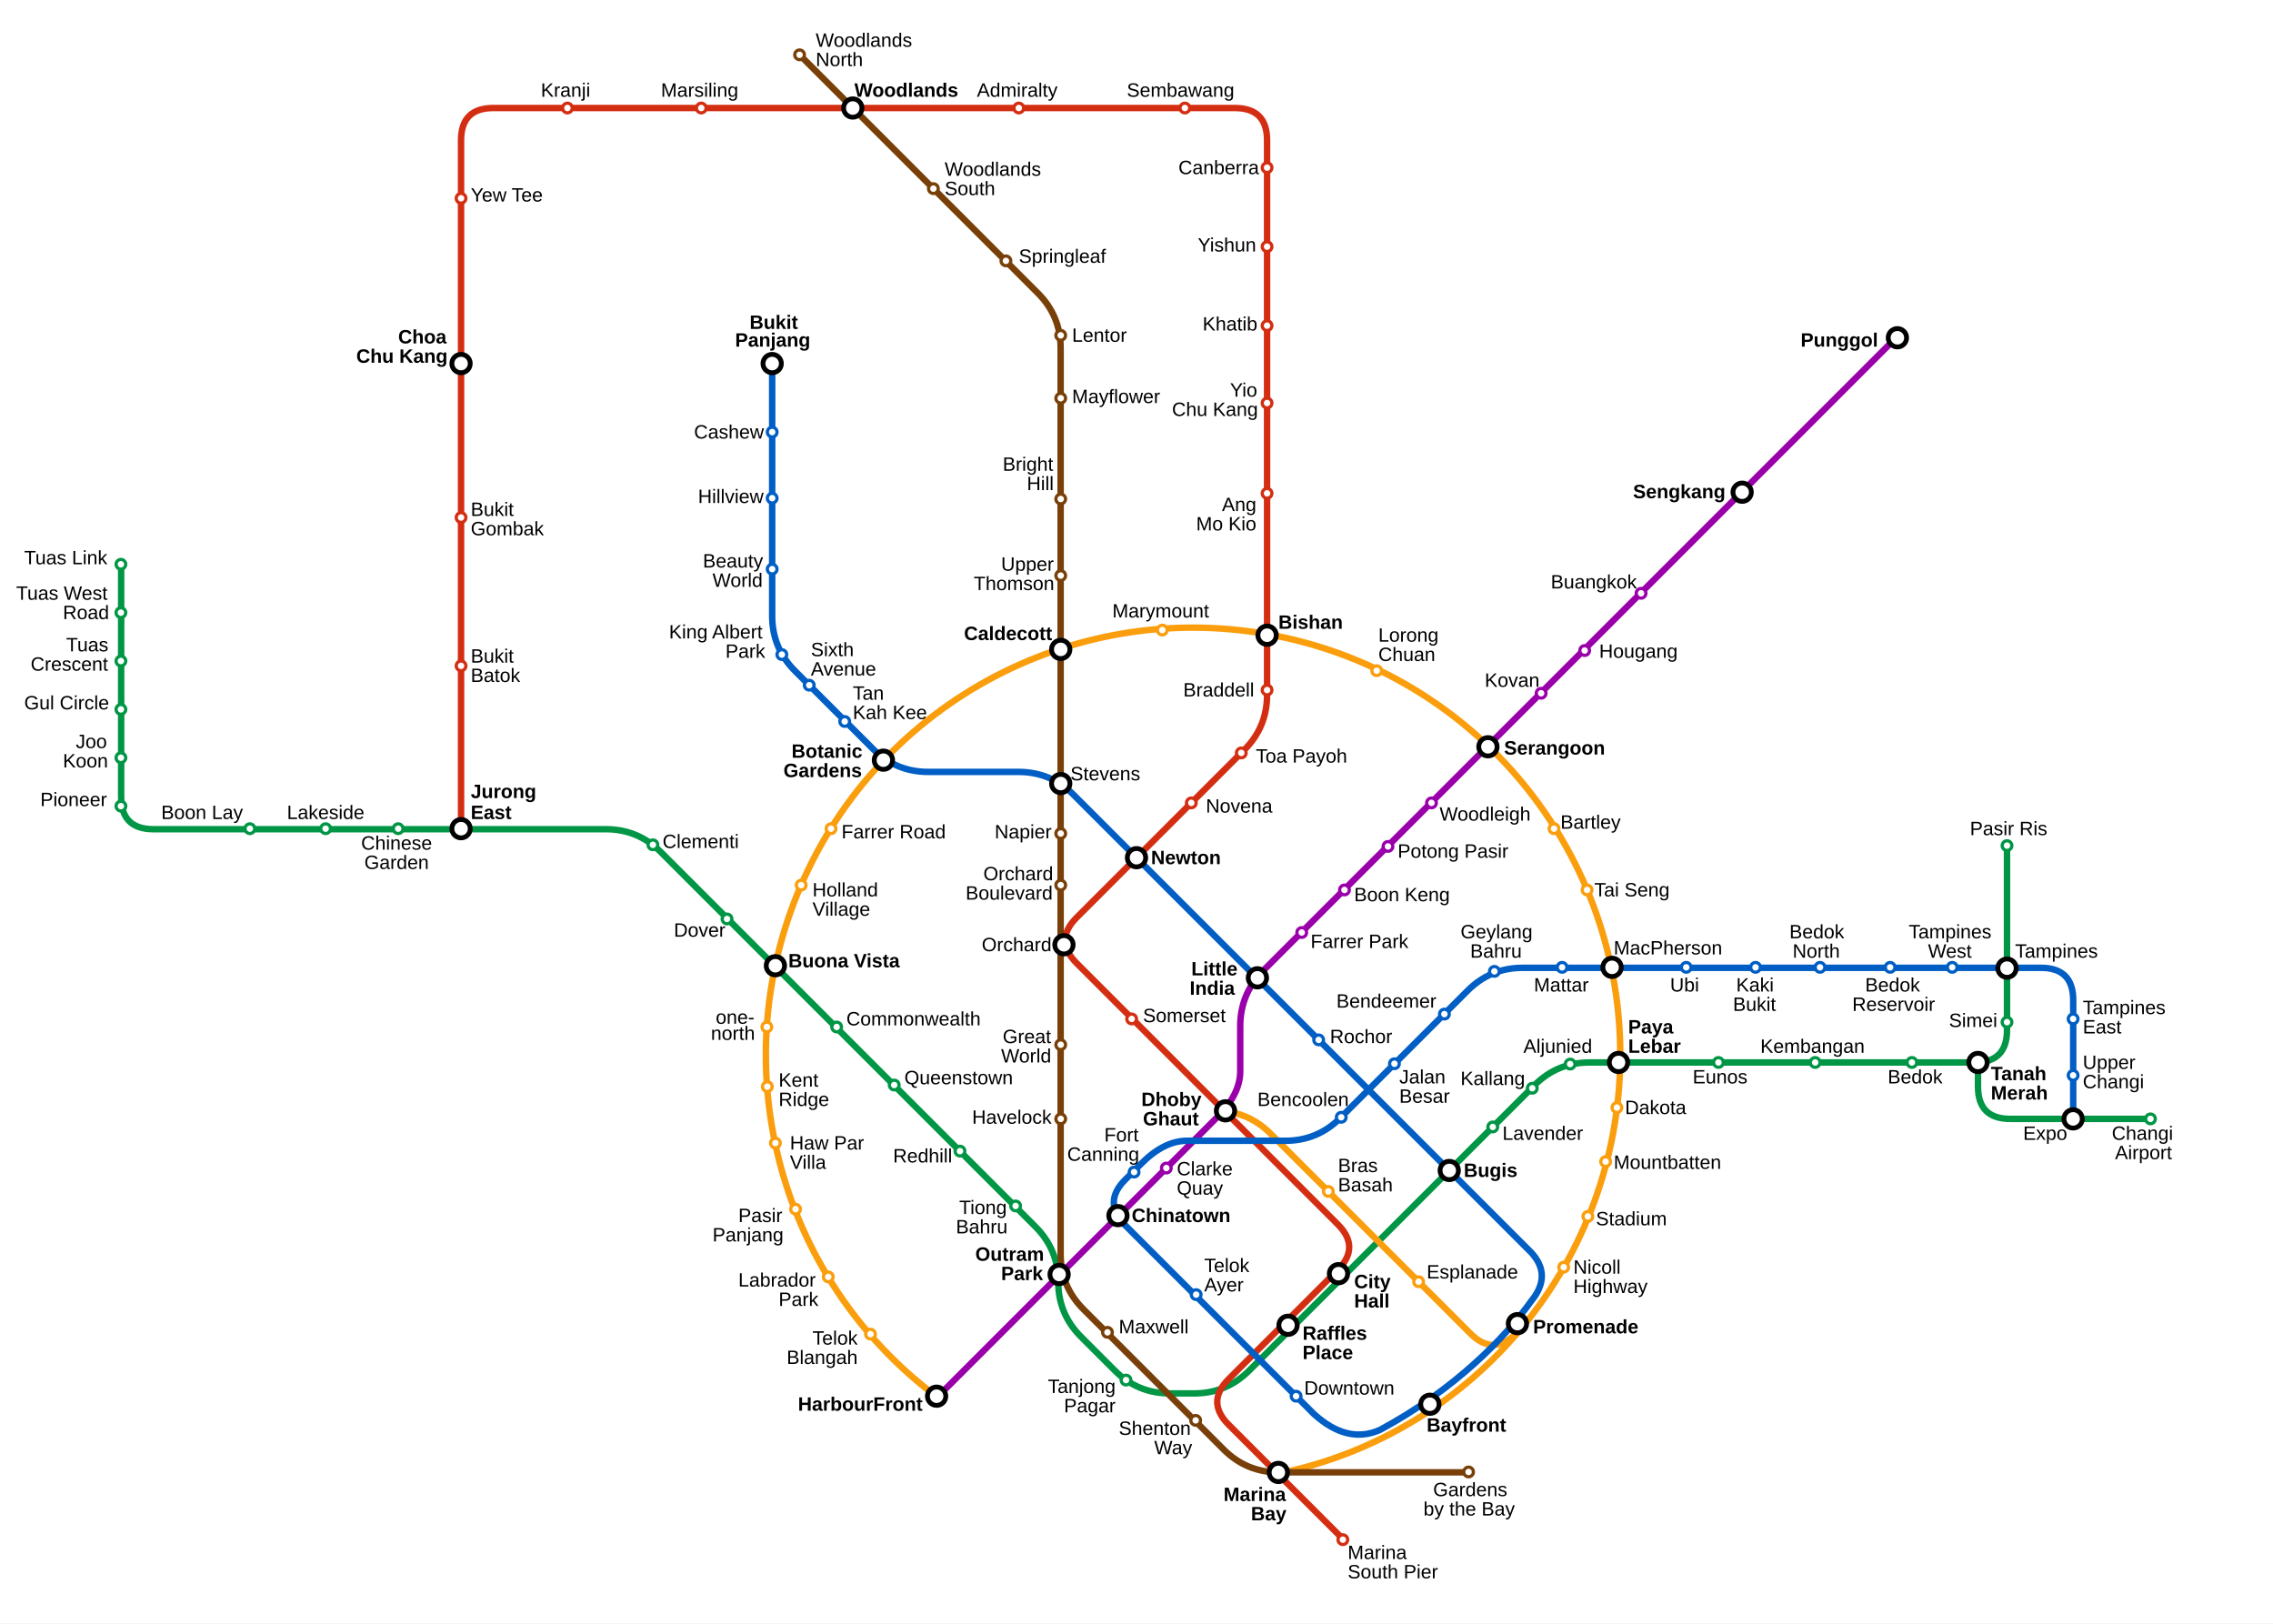
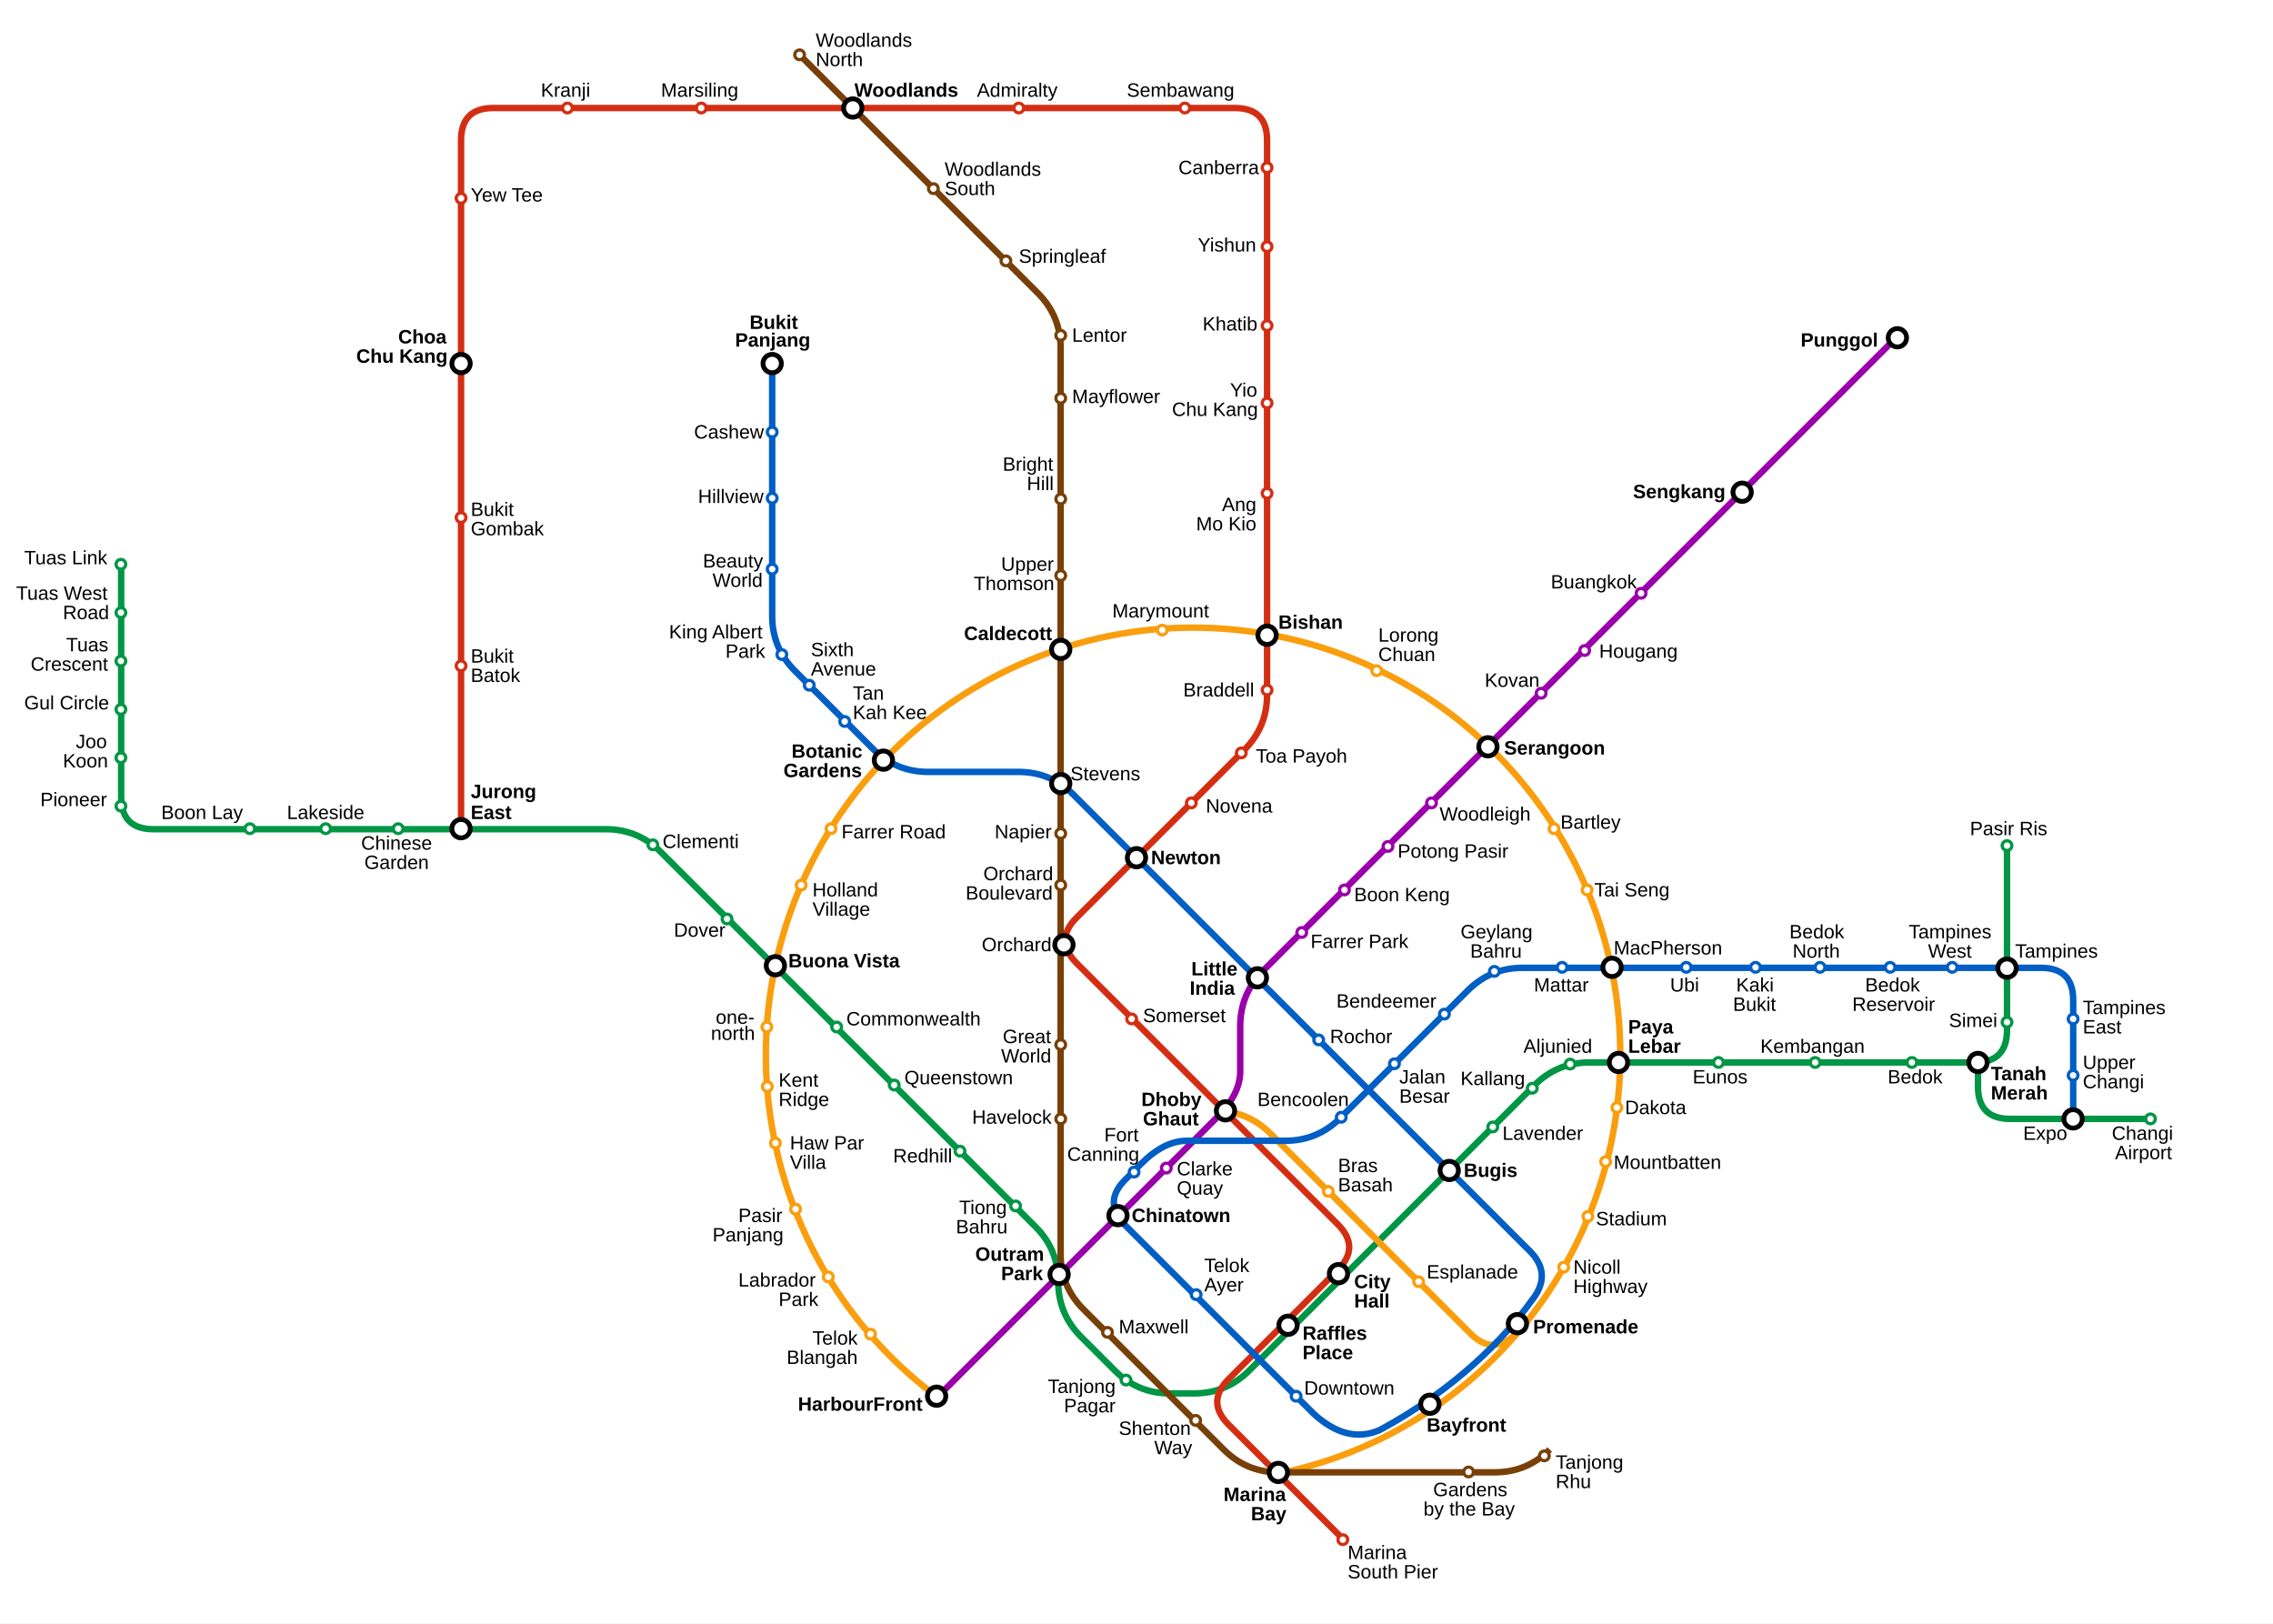
<svg xmlns="http://www.w3.org/2000/svg" xmlns:xlink="http://www.w3.org/1999/xlink" id="svg-object" version="1.1" height="1007" width="1410">
  <rect id="bg" height="1007" width="1410" y="0" x="0" fill="#ffffff" />
  <g id="lines" fill="none" stroke-width="4">
    <g id="ew" stroke="#009645">
      <path d="m1227 658v16q0 20 20 20h84" />
      <path d="m1245 523 v116 q0 20 -20 20 h-239 q-20 0 -34.14 14.14 l-177 177 q-14.14 14.14-34.14 14.14 h-15 q-20 0 -34.14 -14.14 l-21-21 q-14.14-14.14-14.14-34.14 q0-20-14.14-34.14 l-232.4-232.4 q-14.14-14.14-34.14-14.14 h-280.6 q-20 0-20 -20 v-146" />
    </g>
    <g id="ns" stroke="#d42e12">
      <path d="m286 514v-427q0-20 20-20h460q20 0 20 20v344 q0 20-14.14 34.14 l-104 104 q-14.14 14.14 0 28.28 l162 162 q14.14 14.14 0 28.28 l-67.7 67.7 q-14.14 14.14 0 28.28 l72 72" />
    </g>
    <g id="ne" stroke="#9900aa">
      <path d="m582 866 l173.2-173.2 q14.14-14.14 14.14-28.28 v-28 q0 -20 14.14 -34.34 l390 -390" />
    </g>
    <g id="cc" stroke="#fa9e0d">
      <path d="m754 689q20 0 34.14 14.14 l124 124 q14.14 14.14 28.28 0" />
      <path d="m582 867 A 265 265 0 1 1 793 914" />
    </g>
    <g id="dt" stroke="#005ec4">
      <path d="m479 225 v157 q0 20 14.14 34.14 l48.5 48.5 q14.14 14.14 34.14 14.14 h56 q20 0 34.14 14.14 l284 284 q13 14.14 0 30 c-16.1 22.6-47.3 54.9-93.9 80 q-20.34 9-41.1-10 l-121-121" />
      <path d="m698 760q-14.14 -14.14 0 -28.28 l10-10 q14.14-14.14 28.28-14.14 h61 q20 0 34.14 -14.14 l79-79 q14.14-14.14 34.14-14.14 h321.5 q20 0 20 20 v69" />
    </g>
    <g id="teex" stroke="#784008">
-       <path d="m496 34 l147.8 147.8 q14.14 14.14 14.14 34.14 v562 q0 20 14.14 34.14 l87 87 q14.14 14.14 34.14 14.14 h120" />
+       <path d="m496 34 l147.8 147.8 q14.14 14.14 14.14 34.14 v562 q0 20 14.14 34.14 l87 87 q14.14 14.14 34.14 14.14 h134 q20 0 34.14 -14.14" />
    </g>
  </g>
  <g id="stns_icons" fill="#ffffff" stroke-width="2">
    <a xlink:href="#ew" fill="#ffffff">
      <g id="stns_ew" stroke="#009645">
        <circle id="cg2" data-name="changi airport" data-value="65" cx="1334" cy="694" r="3" />
        <circle id="ew1" data-name="pasir ris" data-value="42" cx="1245" cy="524.5" r="3" />
        <circle id="ew3" data-name="simei" data-value="40" cx="1245" cy="634" r="3" />
        <circle id="ew5" data-name="bedok" data-value="38" cx="1186" cy="659" r="3" />
        <circle id="ew6" data-name="kembangan" data-value="37" cx="1126" cy="659" r="3" />
        <circle id="ew7" data-name="eunos" data-value="36" cx="1066" cy="659" r="3" />
        <circle id="ew9" data-name="aljunied" data-value="34" cx="974" cy="660" r="3" />
        <circle id="ew10" data-name="kallang" data-value="33" cx="950.5" cy="675" r="3" />
        <circle id="ew11" data-name="lavender" data-value="32" cx="926" cy="699" r="3" />
        <circle id="ew15" data-name="tanjong pagar" data-value="14" cx="698.5" cy="856" r="3" />
        <circle id="ew17" data-name="tiong bahru" data-value="16" cx="630" cy="748" r="3" />
        <circle id="ew18" data-name="redhill" data-value="17" cx="595.5" cy="714" r="3" />
        <circle id="ew19" data-name="queenstown" data-value="18" cx="554.7" cy="673" r="3" />
        <circle id="ew20" data-name="commonwealth" data-value="19" cx="519" cy="637" r="3" />
        <circle id="ew22" data-name="dover" data-value="" cx="451" cy="570" r="3" />
        <circle id="ew23" data-name="clementi" data-value="21" cx="405" cy="524" r="3" />
        <circle id="ew25" data-name="chinese garden" data-value="25" cx="247" cy="514" r="3" />
        <circle id="ew26" data-name="lakeside" data-value="26" cx="202" cy="514" r="3" />
        <circle id="ew27" data-name="boon lay" data-value="27" cx="155" cy="514" r="3" />
        <circle id="ew28" data-name="pioneer" data-value="66" cx="75" cy="500" r="3" />
        <circle id="ew29" data-name="joo koon" data-value="67" cx="75" cy="470" r="3" />
        <circle id="ew30" data-name="gul circle" data-value="69" cx="75" cy="440" r="3" />
        <circle id="ew31" data-name="tuas crescent" data-value="70" cx="75" cy="410" r="3" />
        <circle id="ew32" data-name="tuas west road" data-value="71" cx="75" cy="380" r="3" />
        <circle id="ew33" data-name="tuas link" data-value="72" cx="75" cy="350" r="3" />
      </g>
    </a>
    <a xlink:href="#ns" fill="#ffffff">
      <g id="stns_ns" stroke="#d42e12">
        <circle id="ns2" data-name="bukit batok" data-value="28" cx="286" cy="413" r="3" />
        <circle id="ns3" data-name="bukit gombak" data-value="29" cx="286" cy="321" r="3" />
        <circle id="ns5" data-name="yew tee" data-value="48" cx="286" cy="123" r="3" />
        <circle id="ns6" data-name="choa chu kang" data-value="" cx="286" cy="226" r="3" />
        <circle id="ns7" data-name="kranji" data-value="47" cx="352" cy="67" r="3" />
        <circle id="ns8" data-name="marsiling" data-value="46" cx="435" cy="67" r="3" />
        <circle id="ns10" data-name="admiralty" data-value="44" cx="632" cy="67" r="3" />
        <circle id="ns11" data-name="sembawang" data-value="43" cx="735" cy="67" r="3" />
        <circle id="ns12" data-name="canberra" data-value="72" cx="786" cy="104" r="3" />
        <circle id="ns13" data-name="yishun" data-value="22" cx="786" cy="153" r="3" />
        <circle id="ns14" data-name="khatib" data-value="23" cx="786" cy="202" r="3" />
        <circle id="ns15" data-name="yio chu kang" data-value="1" cx="786" cy="250" r="3" />
        <circle id="ns16" data-name="ang mo kio" data-value="2" cx="786" cy="306" r="3" />
        <circle id="ns18" data-name="bradell" data-value="4" cx="786" cy="428" r="3" />
        <circle id="ns19" data-name="toa payoh" data-value="5" cx="770" cy="467" r="3" />
        <circle id="ns20" data-name="novena" data-value="6" cx="739" cy="498" r="3" />
        <circle id="ns23" data-name="somerset" data-value="9" cx="702" cy="632" r="3" />
        <circle id="ns28" data-name="marina south pier" data-value="68" cx="833" cy="955" r="3" />
      </g>
    </a>
    <a xlink:href="#ne" fill="#ffffff">
      <g id="stns_ne" stroke="#9900aa">
        <circle id="ne5" data-name="clark quay" data-value="113" cx="723.5" cy="724.5" r="3" />
        <circle id="ne8" data-name="farrer park" data-value="110" cx="807.5" cy="578.4" r="3" />
        <circle id="ne9" data-name="boon keng" data-value="109" cx="834" cy="552" r="3" />
        <circle id="ne10" data-name="potong pasir" data-value="108" cx="861" cy="525" r="3" />
        <circle id="ne11" data-name="woodleigh" data-value="107" cx="888" cy="498" r="3" />
        <circle id="ne13" data-name="kovan" data-value="105" cx="956" cy="430" r="3" />
        <circle id="ne14" data-name="hougang" data-value="104" cx="983" cy="403.5" r="3" />
        <circle id="ne15" data-name="buangkok" data-value="103" cx="1018" cy="368" r="3" />
      </g>
    </a>
    <a xlink:href="#cc" fill="#ffffff">
      <g id="stns_cc" stroke="#fa9e0d">
        <circle id="cc2" data-name="bras basah" data-value="215" cx="824" cy="739" r="3" />
        <circle id="cc3" data-name="esplanade" data-value="214" cx="880" cy="795" r="3" />
        <circle id="cc5" data-name="nicoll highway" data-value="212" cx="970" cy="786" r="3" />
        <circle id="cc6" data-name="stadium" data-value="211" cx="985" cy="754.5" r="3" />
        <circle id="cc7" data-name="mountbatten" data-value="210" cx="996" cy="720.5" r="3" />
        <circle id="cc8" data-name="dakota" data-value="209" cx="1003" cy="687" r="3" />
        <circle id="cc11" data-name="tai seng" data-value="206" cx="984.5" cy="552" r="3" />
        <circle id="cc12" data-name="bartley" data-value="201" cx="964" cy="514" r="3" />
        <circle id="cc14" data-name="lorong chuan" data-value="203" cx="854" cy="416" r="3" />
        <circle id="cc16" data-name="marymount" data-value="205" cx="721" cy="390.8" r="3" />
        <circle id="cc20" data-name="farrer road" data-value="218" cx="515.5" cy="514" r="3" />
        <circle id="cc21" data-name="holland village" data-value="219" cx="497" cy="549" r="3" />
        <circle id="cc23" data-name="one-north" data-value="221" cx="475.7" cy="637" r="3" />
        <circle id="cc24" data-name="kent ridge" data-value="222" cx="476" cy="674" r="3" />
        <circle id="cc25" data-name="haw par villa" data-value="223" cx="481" cy="709" r="3" />
        <circle id="cc26" data-name="pasir panjang" data-value="224" cx="493.5" cy="750" r="3" />
        <circle id="cc27" data-name="labrador park" data-value="225" cx="513.8" cy="792" r="3" />
        <circle id="cc28" data-name="telok blangah" data-value="226" cx="540" cy="827.5" r="3" />
      </g>
    </a>
    <a xlink:href="#dt" fill="#ffffff">
      <g id="stns_dt" stroke="#005ec4">
        <circle id="dt2" data-name="cashew" data-value="307" cx="479" cy="268" r="3" />
        <circle id="dt3" data-name="hillview" data-value="308" cx="479" cy="309" r="3" />
        <circle id="dt5" data-name="beauty world" data-value="309" cx="479" cy="353" r="3" />
        <circle id="dt6" data-name="king albert park" data-value="310" cx="485" cy="406" r="3" />
        <circle id="dt7" data-name="sixth avenue" data-value="311" cx="502" cy="425" r="3" />
        <circle id="dt8" data-name="tan kah kee" data-value="312" cx="524" cy="447.5" r="3" />
        <circle id="dt13" data-name="rochor" data-value="317" cx="818" cy="645" r="3" />
        <circle id="dt17" data-name="downtown" data-value="303" cx="804" cy="866" r="3" />
        <circle id="dt18" data-name="telok ayer" data-value="304" cx="742" cy="803" r="3" />
        <circle id="dt20" data-name="fort canning" data-value="318" cx="703.5" cy="727" r="3" />
        <circle id="dt21" data-name="bencoolen" data-value="319" cx="832" cy="693" r="3" />
        <circle id="dt22" data-name="jalan besar" data-value="320" cx="865" cy="659.8" r="3" />
        <circle id="dt23" data-name="bendemeer" data-value="321" cx="896" cy="629" r="3" />
        <circle id="dt24" data-name="geylang bahru" data-value="322" cx="927" cy="602.5" r="3" />
        <circle id="dt25" data-name="mattar" data-value="323" cx="969" cy="600" r="3" />
        <circle id="dt27" data-name="ubi" data-value="325" cx="1046" cy="600" r="3" />
        <circle id="dt28" data-name="kaki bukit" data-value="326" cx="1089" cy="600" r="3" />
        <circle id="dt29" data-name="bedok north" data-value="327" cx="1129" cy="600" r="3" />
        <circle id="dt30" data-name="bedok reservoir" data-value="328" cx="1172.5" cy="600" r="3" />
        <circle id="dt31" data-name="tampines west" data-value="329" cx="1211" cy="600" r="3" />
        <circle id="dt33" data-name="tampines east" data-value="331" cx="1286" cy="632" r="3" />
        <circle id="dt34" data-name="upper changi" data-value="332" cx="1286" cy="667" r="3" />
      </g>
    </a>
    <a xlink:href="#te" fill="#ffffff">
      <g id="stns_te" stroke="#784008">
        <circle id="te1" data-name="woodland north" data-value="401" cx="496" cy="34" r="3" />
        <circle id="te3" data-name="woodlands south" data-value="403" cx="579" cy="117" r="3" />
        <circle id="te4" data-name="springleaf" data-value="404" cx="624" cy="161.8" r="3" />
        <circle id="te5" data-name="lentor" data-value="405" cx="658" cy="208" r="3" />
        <circle id="te6" data-name="mayflower" data-value="406" cx="658" cy="247" r="3" />
        <circle id="te7" data-name="bright hill" data-value="407" cx="658" cy="309.5" r="3" />
        <circle id="te8" data-name="upper thomson" data-value="408" cx="658" cy="357" r="3" />
        <circle id="te12" data-name="napier" cx="658" cy="517" r="3" />
        <circle id="te13" data-name="orchard boulevard" cx="658" cy="549" r="3" />
        <circle id="te15" data-name="great world" cx="658" cy="648" r="3" />
        <circle id="te16" data-name="havelock" cx="658" cy="694" r="3" />
        <circle id="te18" data-name="maxwell" cx="687" cy="826.4" r="3" />
        <circle id="te19" data-name="shenton way" cx="741.7" cy="881" r="3" />
        <circle id="te22" data-name="gardens by the bay" cx="911" cy="913" r="3" />
+         <circle id="te23" data-name="tanjong rhu" cx="958" cy="903" r="3" />
      </g>
    </a>
    <a xlink:href="#ints" fill="#ffffff">
      <g id="stns_ints" stroke="#000000" stroke-width="3">
        <circle id="ns24/ne6/cc1" data-name="dhoby ghaut" data-value="10" cx="760.2" cy="689" r="5.7" />
        <circle id="ns27/ce2/te20" data-name="marina bay" data-value="13" cx="793" cy="913.3" r="5.7" />
        <circle id="ce1/dt16" data-name="bayfront" data-value="229" cx="887" cy="871" r="5.7" />
        <circle id="cc4/dt15" data-name="promenade" data-value="213" cx="941.3" cy="821" r="5.7" />
        <circle id="cc17/te9" data-name="caldecott" data-value="216" cx="658" cy="402.8" r="5.7" />
        <circle id="ew8/cc9" data-name="paya lebar" data-value="35" cx="1004" cy="659" r="5.7" />
        <circle id="cc10/dt26" data-name="macpherson" data-value="207" cx="1000" cy="600" r="5.7" />
        <circle id="ne12/cc13" data-name="serangoon" data-value="106" cx="923" cy="463.2" r="5.7" />
        <circle id="ns17/cc15" data-name="bishan" data-value="3" cx="786" cy="394" r="5.7" />
        <circle id="cc19/dt9" data-name="botanic gardens" data-value="217" cx="548" cy="471.5" r="5.7" />
        <circle id="dt10/te11" data-name="stevens" data-value="314" cx="658" cy="486" r="5.7" />
        <circle id="ew21/cc22" data-name="buona vista" data-value="20" cx="481" cy="599" r="5.7" />
        <circle id="ne1/cc29" data-name="harbourfront" data-value="116" cx="581" cy="866" r="5.7" />
        <circle id="cg1/dt35" data-name="expo" data-value="63" cx="1286" cy="694" r="5.7" />
        <circle id="ew2/dt32" data-name="tampines" data-value="41" cx="1245" cy="600.5" r="5.7" />
        <circle id="ew4/cg" data-name="tanah merah" data-value="39" cx="1227" cy="659" r="5.7" />
        <circle id="ew12/dt14" data-name="bugis" data-value="31" cx="899" cy="726" r="5.7" />
        <circle id="ns22/te14" data-name="orchard" data-value="8" cx="660" cy="586" r="5.7" />
        <circle id="ns25/ew13" data-name="city hall" data-value="11" cx="830.3" cy="790" r="5.7" />
        <circle id="ns26/ew14" data-name="raffles place" data-value="12" cx="799" cy="822" r="5.7" />
        <circle id="ew16/ne3/te17" data-name="outram park" data-value="15" cx="657" cy="790.5" r="5.7" />
        <circle id="ns1/ew24" data-name="jurong east" data-value="24" cx="286" cy="514" r="5.7" />
        <circle id="ne4/dt19" data-name="chinatown" data-value="114" cx="693.5" cy="754" r="5.7" />
        <circle id="ne7/dt12" data-name="little india" data-value="111" cx="780" cy="606.5" r="5.7" />
        <circle id="ne16/stc" data-name="sengkang" data-value="102" cx="1080.7" cy="305.3" r="5.7" />
        <circle id="ne17/ptc" data-name="punggol" data-value="101" cx="1177" cy="209.5" r="5.7" />
        <circle id="ns4/bp1" data-name="choa chu kang" data-value="30" cx="286" cy="225.5" r="5.7" />
        <circle id="ns21/dt11" data-name="newton" data-value="7" cx="705" cy="532" r="5.7" />
        <circle id="bp6/dt1" data-name="bukit panjang" data-value="54" cx="479" cy="225.5" r="5.7" />
        <circle id="ns9/te2" data-name="woodlands" data-value="45" cx="529" cy="67" r="5.7" />
      </g>
    </a>
  </g>
  <g id="stns_labels" font-family="Arial" line-height="100%">
    <g id="lbew" fill="#000000">
      <text id="lbcg1" x="1255" y="707" font-size="12">Expo</text>
      <text id="lbcg2a" x="1310" y="707" font-size="12">Changi</text>
      <text id="lbcg2b" x="1312" y="719" font-size="12">Airport</text>
      <text id="lbew1" x="1222" y="518" font-size="12">Pasir Ris</text>
      <text id="lbew2" x="1250" y="594" font-size="12">Tampines</text>
      <text id="lbew3" x="1209" y="637" font-size="12">Simei</text>
      <text id="lbew5" x="1171" y="672" font-size="12">Bedok</text>
      <text id="lbew6" x="1092" y="653" font-size="12">Kembangan</text>
      <text id="lbew7" x="1050" y="672" font-size="12">Eunos</text>
      <text id="lbew9" x="945" y="653" font-size="12">Aljunied</text>
      <text id="lbew10" x="906" y="673" font-size="12">Kallang</text>
      <text id="lbew11" x="932" y="707" font-size="12">Lavender</text>
      <text id="lbew15a" x="650" y="864" font-size="12">Tanjong</text>
      <text id="lbew15b" x="660" y="876" font-size="12">Pagar</text>
      <text id="lbew17a" x="595" y="753" font-size="12">Tiong</text>
      <text id="lbew17b" x="593" y="765" font-size="12">Bahru</text>
      <text id="lbew18" x="554" y="721" font-size="12">Redhill</text>
      <text id="lbew19" x="561" y="672.5" font-size="12">Queenstown</text>
      <text id="lbew20" x="525" y="636" font-size="12">Commonwealth</text>
      <text id="lbew22" x="418" y="581" font-size="12">Dover</text>
      <text id="lbew23" x="411" y="526" font-size="12">Clementi</text>
      <text id="lbew25a" x="224" y="527" font-size="12">Chinese</text>
      <text id="lbew25b" x="226" y="539" font-size="12">Garden</text>
      <text id="lbew26" x="178" y="508" font-size="12">Lakeside</text>
      <text id="lbew27" x="100" y="508" font-size="12">Boon Lay</text>
      <text id="lbew28" x="25" y="500" font-size="12">Pioneer</text>
      <text id="lbew29a" x="47" y="464" font-size="12">Joo </text>
      <text id="lbew29b" x="39" y="476" font-size="12">Koon </text>
      <text id="lbew30" x="15" y="440" font-size="12">Gul Circle</text>
      <text id="lbew31a" x="41" y="404" font-size="12">Tuas</text>
      <text id="lbew31b" x="19" y="416" font-size="12">Crescent</text>
      <text id="lbew32a" x="10" y="372" font-size="12">Tuas West</text>
      <text id="lbew32a" x="39" y="384" font-size="12">Road</text>
      <text id="lbew33" x="15" y="350" font-size="12">Tuas Link</text>
    </g>
    <g id="lbns" fill="#000000">
      <text id="lbns2a" x="292" y="411" font-size="12">Bukit</text>
      <text id="lbns2b" x="292" y="423" font-size="12">Batok</text>
      <text id="lbns3a" x="292" y="320" font-size="12">Bukit</text>
      <text id="lbns3b" x="292" y="332" font-size="12">Gombak</text>
      <text id="lbns5" x="292" y="125" font-size="12">Yew Tee</text>
      <text id="lbns7" x="335.5" y="60" font-size="12">Kranji</text>
      <text id="lbns8" x="410" y="60" font-size="12">Marsiling</text>
      <text id="lbns10" x="606" y="60" font-size="12">Admiralty</text>
      <text id="lbns11" x="699" y="60" font-size="12">Sembawang</text>
      <text id="lbns12" x="731" y="108" font-size="12">Canberra</text>
      <text id="lbns13" x="743" y="156" font-size="12">Yishun</text>
      <text id="lbns14" x="746" y="205" font-size="12">Khatib</text>
      <text id="lbns15a" x="763" y="246" font-size="12">Yio</text>
      <text id="lbns15b" x="727" y="258" font-size="12">Chu Kang</text>
      <text id="lbns16a" x="758" y="317" font-size="12">Ang</text>
      <text id="lbns16b" x="742" y="329" font-size="12">Mo Kio</text>
      <text id="lbns18" x="734" y="432" font-size="12">Braddell</text>
      <text id="lbns19" x="779" y="473" font-size="12">Toa Payoh</text>
      <text id="lbns20" x="748" y="504" font-size="12">Novena</text>
      <text id="lbns22" x="609" y="590" font-size="12">Orchard</text>
      <text id="lbns23" x="709" y="634" font-size="12">Somerset</text>
      <text id="lbns28a" x="836" y="967" font-size="12">Marina</text>
      <text id="lbns28b" x="836" y="979" font-size="12">South Pier</text>
    </g>
    <g id="lbne" fill="#000000">
      <text id="lbne5a" x="730" y="729" font-size="12">Clarke</text>
      <text id="lbne5b" x="730" y="741" font-size="12">Quay</text>
      <text id="lbne8" x="813" y="588" font-size="12">Farrer Park</text>
      <text id="lbne9" x="840" y="559" font-size="12">Boon Keng</text>
      <text id="lbne10" x="867" y="532" font-size="12">Potong Pasir</text>
      <text id="lbne11" x="893" y="509" font-size="12">Woodleigh</text>
      <text id="lbne13" x="921" y="426" font-size="12">Kovan</text>
      <text id="lbne14" x="992" y="408" font-size="12">Hougang</text>
      <text id="lbne15" x="962" y="365" font-size="12">Buangkok</text>
    </g>
    <g id="lbcc" fill="#000000">
      <text id="lbcc2a" x="830" y="727" font-size="12">Bras</text>
      <text id="lbcc2b" x="830" y="739" font-size="12">Basah</text>
      <text id="lbcc3" x="885" y="793" font-size="12">Esplanade</text>
      <text id="lbcc5a" x="976" y="790" font-size="12">Nicoll</text>
      <text id="lbcc5b" x="976" y="802" font-size="12">Highway</text>
      <text id="lbcc6" x="990" y="760" font-size="12">Stadium</text>
      <text id="lbcc7" x="1001" y="725" font-size="12">Mountbatten</text>
      <text id="lbcc8" x="1008" y="691" font-size="12">Dakota</text>
      <text id="lbcc10" x="1001" y="592" font-size="12">MacPherson</text>
      <text id="lbcc11" x="989" y="556" font-size="12">Tai Seng</text>
      <text id="lbcc12" x="968" y="514" font-size="12">Bartley</text>
      <text id="lbcc14a" x="855" y="398" font-size="12">Lorong</text>
      <text id="lbcc14b" x="855" y="410" font-size="12">Chuan</text>
      <text id="lbcc16" x="690" y="383" font-size="12">Marymount</text>
      <text id="lbcc20" x="522" y="520" font-size="12">Farrer Road</text>
      <text id="lbcc21a" x="504" y="556" font-size="12">Holland</text>
      <text id="lbcc21b" x="504" y="568" font-size="12">Village</text>
      <text id="lbcc23a" x="444" y="635" font-size="12">one-</text>
      <text id="lbcc23b" x="441" y="645" font-size="12">north</text>
      <text id="lbcc24a" x="483" y="674" font-size="12">Kent</text>
      <text id="lbcc24b" x="483" y="686" font-size="12">Ridge</text>
      <text id="lbcc25a" x="490" y="713" font-size="12">Haw Par</text>
      <text id="lbcc25b" x="490" y="725" font-size="12">Villa</text>
      <text id="lbcc26a" x="458" y="758" font-size="12">Pasir</text>
      <text id="lbcc26b" x="442" y="770" font-size="12">Panjang</text>
      <text id="lbcc27a" x="458" y="798" font-size="12">Labrador</text>
      <text id="lbcc27b" x="483" y="810" font-size="12">Park</text>
      <text id="lbcc28a" x="504" y="834" font-size="12">Telok</text>
      <text id="lbcc28b" x="488" y="846" font-size="12">Blangah</text>
    </g>
    <g id="lbdt" fill="#000000">
      <text id="lbdt2" x="430.5" y="272" font-size="12">Cashew</text>
      <text id="lbdt3" x="433" y="312" font-size="12">Hillview</text>
      <text id="lbdt5a" x="436" y="352" font-size="12">Beauty</text>
      <text id="lbdt5b" x="442" y="364" font-size="12">World</text>
      <text id="lbdt6a" x="415" y="396" font-size="12">King Albert</text>
      <text id="lbdt6b" x="450" y="408" font-size="12">Park</text>
      <text id="lbdt7a" x="503" y="407" font-size="12">Sixth</text>
      <text id="lbdt7b" x="503" y="419" font-size="12">Avenue</text>
      <text id="lbdt8a" x="529" y="434" font-size="12">Tan</text>
      <text id="lbdt8b" x="529" y="446" font-size="12">Kah Kee</text>
      <text id="lbdt10" x="664" y="484" font-size="12">Stevens</text>
      <text id="lbdt13" x="825" y="647" font-size="12">Rochor</text>
      <text id="lbdt17" x="809" y="865" font-size="12">Downtown</text>
      <text id="lbdt18a" x="747" y="789" font-size="12">Telok</text>
      <text id="lbdt18b" x="747" y="801" font-size="12">Ayer</text>
      <text id="lbdt20a" x="685" y="708" font-size="12">Fort</text>
      <text id="lbdt20b" x="662" y="720" font-size="12">Canning</text>
      <text id="lbdt21" x="780" y="686" font-size="12">Bencoolen</text>
      <text id="lbdt22a" x="868" y="672" font-size="12">Jalan</text>
      <text id="lbdt22b" x="868" y="684" font-size="12">Besar</text>
      <text id="lbdt23" x="829" y="625" font-size="12">Bendeemer</text>
      <text id="lbdt24a" x="906" y="582" font-size="12">Geylang</text>
      <text id="lbdt24b" x="912" y="594" font-size="12">Bahru</text>
      <text id="lbdt25" x="951.5" y="615" font-size="12">Mattar</text>
      <text id="lbdt27" x="1036" y="615" font-size="12">Ubi</text>
      <text id="lbdt28a" x="1077" y="615" font-size="12">Kaki</text>
      <text id="lbdt28b" x="1075" y="627" font-size="12">Bukit</text>
      <text id="lbdt29a" x="1110" y="582" font-size="12">Bedok</text>
      <text id="lbdt29b" x="1112" y="594" font-size="12">North</text>
      <text id="lbdt30a" x="1157" y="615" font-size="12">Bedok</text>
      <text id="lbdt30b" x="1149" y="627" font-size="12">Reservoir</text>
      <text id="lbdt31a" x="1184" y="582" font-size="12">Tampines</text>
      <text id="lbdt31b" x="1196" y="594" font-size="12">West</text>
      <text id="lbdt33a" x="1292" y="629" font-size="12">Tampines</text>
      <text id="lbdt33b" x="1292" y="641" font-size="12">East</text>
      <text id="lbdt34a" x="1292" y="663" font-size="12">Upper</text>
      <text id="lbdt34b" x="1292" y="675" font-size="12">Changi</text>
    </g>
    <g id="lbteex" fill="#000000">
      <text id="lbte1a" x="506" y="29" font-size="12">Woodlands</text>
      <text id="lbte1b" x="506" y="41" font-size="12">North</text>
      <text id="lbte3a" x="586" y="109" font-size="12">Woodlands</text>
      <text id="lbte3b" x="586" y="121" font-size="12">South</text>
      <text id="lbte4" x="632" y="163" font-size="12">Springleaf</text>
      <text id="lbte5" x="665" y="212" font-size="12">Lentor</text>
      <text id="lbte6" x="665" y="250" font-size="12">Mayflower</text>
      <text id="lbte7a" x="622" y="292" font-size="12">Bright</text>
      <text id="lbte7b" x="637" y="304" font-size="12">Hill</text>
      <text id="lbte8a" x="621" y="354" font-size="12">Upper</text>
      <text id="lbte8b" x="604" y="366" font-size="12">Thomson</text>
      <text id="lbte12" x="617" y="520" font-size="12">Napier</text>
      <text id="lbte13a" x="610" y="546" font-size="12">Orchard</text>
      <text id="lbte13b" x="599" y="558" font-size="12">Boulevard</text>
      <text id="lbte15a" x="622" y="647" font-size="12">Great</text>
      <text id="lbte15b" x="621" y="659" font-size="12">World</text>
      <text id="lbte16" x="603" y="697" font-size="12">Havelock</text>
      <text id="lbte18" x="694" y="827" font-size="12">Maxwell</text>
      <text id="lbte19a" x="694" y="890" font-size="12">Shenton</text>
      <text id="lbte19b" x="716" y="902" font-size="12">Way</text>
      <text id="lbte22a" x="889" y="928" font-size="12">Gardens</text>
      <text id="lbte22b" x="883" y="940" font-size="12">by the Bay</text>
+       <text id="lbte23a" x="965" y="911" font-size="12">Tanjong</text>
+       <text id="lbte23b" x="965" y="923" font-size="12">Rhu</text>
    </g>
    <g id="lbint" fill="#000000" font-weight="bold">
      <text id="lbcc1a" x="708" y="686" font-size="12">Dhoby</text>
      <text id="lbcc1b" x="709" y="698" font-size="12">Ghaut</text>
      <text id="lbce2a" x="759" y="931" font-size="12">Marina</text>
      <text id="lbce2b" x="776" y="943" font-size="12">Bay</text>
      <text id="lbce1" x="885" y="888" font-size="12">Bayfront</text>
      <text id="lbcc4" x="951" y="827" font-size="12">Promenade</text>
      <text id="lbcc9a" x="1010" y="641" font-size="12">Paya</text>
      <text id="lbcc9b" x="1010" y="653" font-size="12">Lebar</text>
      <text id="lbcc13" x="933" y="468" font-size="12">Serangoon</text>
      <text id="lbcc15" x="793" y="390" font-size="12">Bishan</text>
      <text id="lbcc19a" x="491" y="470" font-size="12">Botanic</text>
      <text id="lbcc17" x="598" y="397" font-size="12">Caldecott</text>
      <text id="lbcc19b" x="486" y="482" font-size="12">Gardens</text>
      <text id="lbcc22" x="489" y="600" font-size="12">Buona Vista</text>
      <text id="lbcc29" x="495" y="875" font-size="12">HarbourFront</text>
      <text id="lbew4a" x="1235" y="670" font-size="12">Tanah</text>
      <text id="lbew4b" x="1235" y="682" font-size="12">Merah</text>
      <text id="lbew12" x="908" y="730" font-size="12">Bugis</text>
      <text id="lbew13a" x="840" y="799" font-size="12">City</text>
      <text id="lbew13b" x="840" y="811" font-size="12">Hall</text>
      <text id="lbew14a" x="808" y="831" font-size="12">Raffles</text>
      <text id="lbew14b" x="808" y="843" font-size="12">Place</text>
      <text id="lbew16a" x="605" y="782" font-size="12">Outram</text>
      <text id="lbew16b" x="621" y="794" font-size="12">Park</text>
      <text id="lbew24a" x="292" y="495" font-size="12">Jurong</text>
      <text id="lbew24b" x="292" y="508" font-size="12">East</text>
      <text id="lbns4a" x="247" y="213" font-size="12">Choa</text>
      <text id="lbns4b" x="221" y="225" font-size="12">Chu Kang</text>
      <text id="lbns9" x="530" y="60" font-size="12">Woodlands</text>
      <text id="lbns21" x="714" y="536" font-size="12">Newton</text>
      <text id="lbne4" x="702" y="758" font-size="12">Chinatown</text>
      <text id="lbne7a" x="739" y="605" font-size="12">Little</text>
      <text id="lbne7b" x="738" y="617" font-size="12">India</text>
      <text id="lbne16" x="1013" y="309" font-size="12">Sengkang</text>
      <text id="lbne17" x="1117" y="215" font-size="12">Punggol</text>
      <text id="lbdt1a" x="465" y="204" font-size="12">Bukit</text>
      <text id="lbdt1b" x="456" y="215" font-size="12">Panjang</text>
    </g>
  </g>
</svg>
